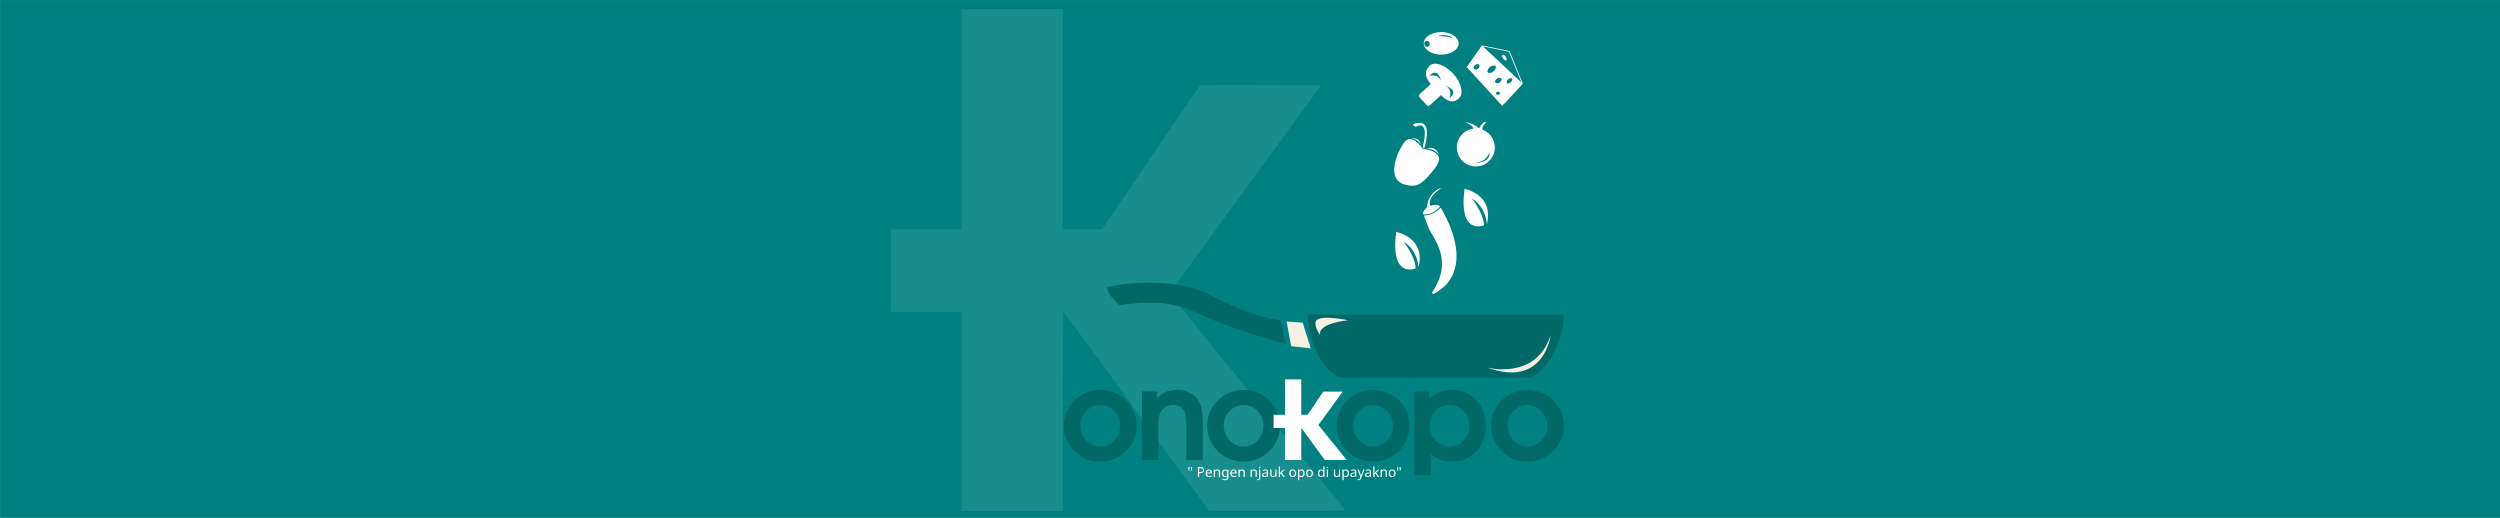
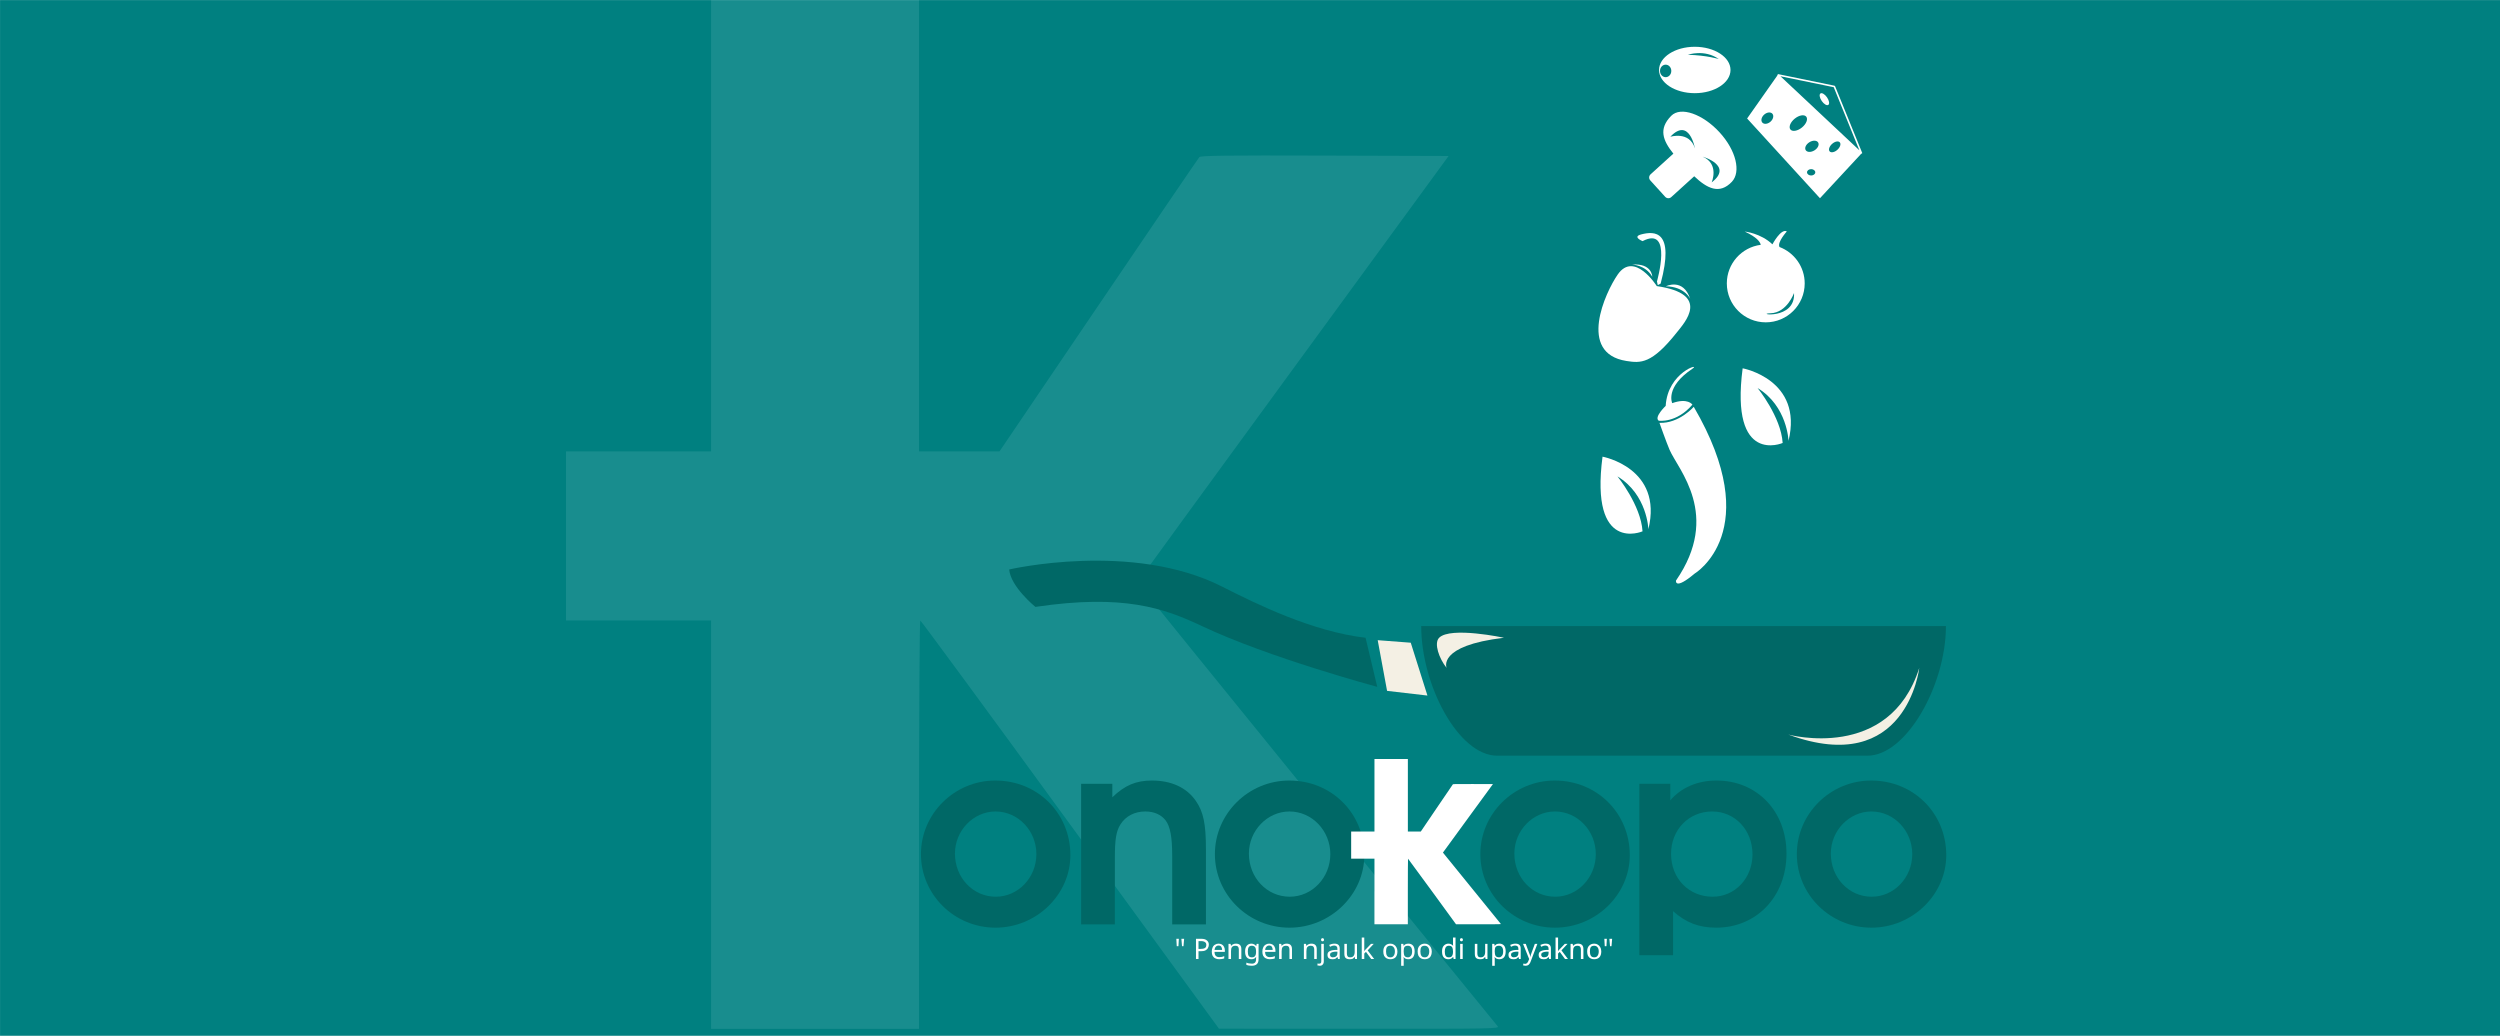
- <svg xmlns="http://www.w3.org/2000/svg" width="700" height="145" id="svg3789" version="1.1">
+ <svg xmlns="http://www.w3.org/2000/svg" width="700" height="290" id="svg3789" version="1.1">
  <defs id="defs3791" />
-   <g id="layer1" transform="translate(0,-907.3622)">
-     <path d="m 0.01,1052.373 700.04,0 0,-145 -700.04,0 0,145 z" style="fill:#008080;stroke:none" id="path30" />
-     <g id="g3033" transform="translate(206.4286,0)">
+   <g id="layer1" transform="translate(0,-762.3622)">
+     <path d="m 0.01,1052.373 700.04,0 0,-289.989 -700.04,0 0,289.989 z" style="fill:#008080;stroke:none" id="path30" />
+     <g id="g3033" transform="matrix(2.050448,0,0,2.050448,70.38182,-1103.431)">
      <path id="path3655" d="m 62.78,1022.553 0,-27.883 -9.907,0 -9.907,0 0,-11.541 0,-11.541 9.907,0 9.907,0 0,-30.845 0,-30.845 14.197,0 14.197,0 0,30.845 0,30.845 5.493,0 5.493,0 13.528,-19.968 c 7.44,-10.982 13.636,-20.083 13.768,-20.224 0.19,-0.203 3.787,-0.245 17.137,-0.204 l 16.897,0.053 -21.246,29.081 c -11.685,15.995 -21.246,29.115 -21.246,29.156 0,0.064 48.317,59.588 49.189,60.599 0.293,0.34 -0.623,0.357 -18.874,0.346 l -19.182,-0.01 -20.311,-27.871 c -11.171,-15.329 -20.386,-27.871 -20.478,-27.871 -0.092,0 -0.168,12.547 -0.168,27.883 l 0,27.883 -14.197,0 -14.197,0 0,-27.883 z" style="opacity:0.115;fill:#d5f6ff;fill-opacity:1;stroke:none" />
      <g transform="matrix(0.9716116,0,0,0.9716116,-668.5668,290.6807)" id="g3698">
        <g id="g40" transform="matrix(0.300337,0,0,-0.300337,852.5182,725.3476)" style="fill:#006866;fill-opacity:1">
          <path d="m 0,0 c 0,-27.628 17.426,-60.655 35.556,-60.655 l 173.319,0 c 18.131,0 36.675,33.027 36.675,60.655" style="fill:#006866;fill-opacity:1;fill-rule:nonzero;stroke:none" id="path42" />
        </g>
        <g id="g44" transform="matrix(0.300337,0,0,-0.300337,851.0484,727.6869)">
          <path d="M 0,0 -15.468,1.181 -11.083,-22.537 7.804,-24.731 0,0 z" style="fill:#f4f0e4;fill-opacity:1;fill-rule:nonzero;stroke:none" id="path46" />
        </g>
        <g id="g48" transform="matrix(0.300337,0,0,-0.300337,844.6964,726.9909)" style="fill:#006866;fill-opacity:1">
          <path d="m 0,0 5.471,-22.979 c 0,0 -50.648,13.587 -82.069,28.451 -17.723,8.382 -36.548,15.1 -77.91,8.971 0,0 -11.6,9.411 -12.257,17.51 0,0 57.576,13.395 99.796,-8.099 C -51.129,15.792 -24.73,2.845 0,0" style="fill:#006866;fill-opacity:1;fill-rule:nonzero;stroke:none" id="path50" />
        </g>
        <g id="g52" transform="matrix(0.300337,0,0,-0.300337,922.5186,731.2305)">
          <path d="m 0,0 c 0,0 -5.837,-51.613 -61.276,-31.187 0,0 47.27,-12.913 61.276,31.187" style="fill:#f4f0e4;fill-opacity:1;fill-rule:nonzero;stroke:none" id="path54" />
        </g>
        <g id="g56" transform="matrix(0.300337,0,0,-0.300337,864.1514,726.9909)">
          <path d="m 0,0 c 0,0 -24.982,5.363 -30.346,0 -2.571,-2.569 0,-9.775 3.501,-14.116 0,0 -4.669,10.395 26.845,14.116" style="fill:#f4f0e4;fill-opacity:1;fill-rule:nonzero;stroke:none" id="path58" />
        </g>
        <g id="g60" transform="matrix(0.300337,0,0,-0.300337,893.3392,662.9927)">
          <path d="M 0,0 C 0,0 3.729,8.613 -4.185,12.027 -4.185,12.027 10.286,7.876 0,0 m -7.827,15.936 c -2.569,8.227 -11.526,5.42 -11.526,5.42 8.909,9.408 11.526,-5.42 11.526,-5.42 m 11.508,7.512 c -7.829,8.532 -18.15,12.213 -22.59,7.729 -6.068,-6.124 -3.939,-11.579 0.992,-17.719 L -28.594,3.771 C -29.411,3.03 -29.474,1.768 -28.73,0.95 l 6.989,-7.703 C -21,-7.57 -19.737,-7.63 -18.922,-6.89 l 10.758,9.761 c 6.018,-5.697 11.82,-8.683 17.61,-2.591 4.349,4.573 2.063,14.636 -5.765,23.168" style="fill:#ffffff;fill-opacity:1;fill-rule:nonzero;stroke:none" id="path62" />
        </g>
        <g id="g64" transform="matrix(0.300337,0,0,-0.300337,901.6173,681.3857)">
          <path d="M 0,0 C 7.737,0.25 10.982,9.484 10.982,9.484 11.73,-3.495 -7.738,-0.25 0,0 m 4.186,31.008 c -1.22,2.172 3.426,7.289 3.426,7.289 -2.745,1.545 -6.739,-6.036 -6.739,-6.036 -5.49,5.241 -12.978,5.989 -12.978,5.989 5.743,-2.687 7.249,-4.868 7.507,-6.221 -8.949,-1.156 -15.87,-8.787 -15.87,-18.051 0,-10.063 8.159,-18.222 18.222,-18.222 10.061,0 18.22,8.159 18.22,18.222 0,7.794 -4.905,14.428 -11.788,17.03" style="fill:#ffffff;fill-opacity:1;fill-rule:nonzero;stroke:none" id="path66" />
        </g>
        <g id="g68" transform="matrix(0.300337,0,0,-0.300337,889.9907,645.0558)">
          <path d="m 0,0 c 0,0 7.738,2.746 14.478,-1.997 0,0 -5.446,1.74 -14.478,1.997 m -10.379,-10.483 c -1.46,0 -2.642,1.31 -2.642,2.928 0,1.617 1.182,2.928 2.642,2.928 1.46,0 2.642,-1.311 2.642,-2.928 0,-1.618 -1.182,-2.928 -2.642,-2.928 M 3.245,3.744 c -9.236,0 -16.724,-4.862 -16.724,-10.857 0,-5.996 7.488,-10.858 16.724,-10.858 9.235,0 16.723,4.862 16.723,10.858 0,5.995 -7.488,10.857 -16.723,10.857" style="fill:#ffffff;fill-opacity:1;fill-rule:nonzero;stroke:none" id="path70" />
        </g>
        <g id="g72" transform="matrix(0.300337,0,0,-0.300337,886.0027,696.7886)">
          <path d="m 0,0 c 0,0 3.271,-9.232 4.741,-12.638 3.958,-9.174 24.212,-30.451 2.996,-61.151 0,0 -0.8,-4.743 8.71,3.245 0,0 33.525,19.9 -0.395,78.056 C 16.052,7.512 9.177,-0.365 0,0" style="fill:#ffffff;fill-opacity:1;fill-rule:nonzero;stroke:none" id="path74" />
        </g>
        <g id="g76" transform="matrix(0.300337,0,0,-0.300337,885.8989,696.485)">
          <path d="m 0,0 c 0,0 8.236,-1.264 15.762,7.512 0,0 -2.128,3.32 -9.449,0.702 0,0 -3.494,7.444 9.449,16.098 C 20.149,27.245 4.19,22.888 3.256,6.939 3.256,6.939 -2.345,1.633 0,0" style="fill:#ffffff;fill-opacity:1;fill-rule:nonzero;stroke:none" id="path78" />
        </g>
        <g id="g80" transform="matrix(0.300337,0,0,-0.300337,903.3167,699.6148)">
          <path d="m 0,0 c 0,0 -24.71,-10.733 -18.719,34.943 0,0 28.447,-5.241 21.461,-33.946 0,0 -0.494,16.225 -14.471,24.711 0,0 10.982,-13.479 11.729,-25.708" style="fill:#ffffff;fill-opacity:1;fill-rule:nonzero;stroke:none" id="path82" />
        </g>
        <g id="g84" transform="matrix(0.300337,0,0,-0.300337,911.0055,658.4119)">
          <path d="M 0,0 C -1.306,-1.175 -2.92,-1.508 -3.605,-0.747 -4.289,0.015 -3.784,1.584 -2.476,2.759 -1.17,3.934 0.445,4.268 1.129,3.506 1.813,2.745 1.31,1.175 0,0 m -10.723,-0.26 c -1.602,-0.997 -3.43,-0.954 -4.085,0.097 -0.653,1.052 0.116,2.713 1.72,3.71 1.604,0.997 3.434,0.953 4.085,-0.099 0.656,-1.052 -0.116,-2.711 -1.72,-3.708 m -1.543,-11.76 c -1.067,0 -1.933,0.667 -1.933,1.49 0,0.822 0.866,1.489 1.933,1.489 1.071,0 1.936,-0.667 1.936,-1.489 0,-0.823 -0.865,-1.49 -1.936,-1.49 m -4.316,22.453 c -2.043,-1.657 -4.453,-2.073 -5.384,-0.925 -0.929,1.145 -0.025,3.419 2.019,5.076 2.043,1.657 4.453,2.07 5.384,0.924 0.927,-1.146 0.025,-3.416 -2.019,-5.075 m -14.719,2.72 c -1.296,-1.143 -3.005,-1.325 -3.815,-0.405 -0.812,0.92 -0.418,2.595 0.882,3.737 1.297,1.142 3.007,1.324 3.819,0.404 0.811,-0.921 0.418,-2.595 -0.886,-3.736 m 29.602,16.144 11.996,-29.52 -36.93,34.64 24.934,-5.12 z m 13.36,-30.848 -12.73,31.324 -0.277,0.231 -26.457,5.434 -0.339,-0.653 0.04,-0.037 -14.13,-20.094 34.091,-37.315 19.196,20.694 0.606,0.416 z" style="fill:#ffffff;fill-opacity:1;fill-rule:nonzero;stroke:none" id="path86" />
        </g>
        <g id="g88" transform="matrix(0.300337,0,0,-0.300337,908.6297,650.493)">
          <path d="M 0,0 C -0.681,-0.468 -0.412,-2.045 0.604,-3.521 1.62,-4.999 2.995,-5.815 3.678,-5.347 4.358,-4.878 4.089,-3.301 3.074,-1.825 2.057,-0.348 0.682,0.469 0,0" style="fill:#ffffff;fill-opacity:1;fill-rule:nonzero;stroke:none" id="path90" />
        </g>
        <g id="g92" transform="matrix(0.300337,0,0,-0.300337,885.6287,677.569)">
          <path d="m 0,0 c 0,0 -10.495,16.69 -18.304,5.407 -5.782,-8.355 -18.925,-36.821 4.077,-40.435 6.708,-1.054 11.83,-1.492 23.628,13.396 C 13.063,-17.012 25.462,-3.661 0,0" style="fill:#ffffff;fill-opacity:1;fill-rule:nonzero;stroke:none" id="path94" />
        </g>
        <g id="g96" transform="matrix(0.300337,0,0,-0.300337,886.9017,677.5944)">
          <path d="m 0,0 c 0,0 8.102,4.099 11.412,-5.917 0,0 -2.478,5.73 -11.412,5.917" style="fill:#ffffff;fill-opacity:1;fill-rule:nonzero;stroke:none" id="path98" />
        </g>
        <g id="g100" transform="matrix(0.300337,0,0,-0.300337,885.6506,676.9097)">
          <path d="m 0,0 c 0,0 7.583,26.25 -6.732,18.854 0,0 -5.038,2.012 -0.581,3.162 6.146,1.586 15.746,1.99 9.032,-23.033 L 0.375,-1.708 0,0 z" style="fill:#ffffff;fill-opacity:1;fill-rule:nonzero;stroke:none" id="path102" />
        </g>
        <g id="g104" transform="matrix(0.300337,0,0,-0.300337,884.9911,676.2485)">
          <path d="m 0,0 c 0,0 -0.027,6.437 -9.533,5.673 0,0 6.327,-0.06 9.533,-5.673" style="fill:#ffffff;fill-opacity:1;fill-rule:nonzero;stroke:none" id="path106" />
        </g>
        <g id="g108" transform="matrix(0.300337,0,0,-0.300337,883.6229,712.0339)">
          <path d="m 0,0 c 0,0 -24.711,-10.733 -18.72,34.943 0,0 28.447,-5.241 21.46,-33.945 0,0 -0.494,16.224 -14.471,24.71 0,0 10.983,-13.478 11.731,-25.708" style="fill:#ffffff;fill-opacity:1;fill-rule:nonzero;stroke:none" id="path110" />
        </g>
      </g>
      <g transform="matrix(1.841981,0,0,1.841981,-1308.976,137.5928)" id="g3661">
        <g style="fill:#006866;fill-opacity:1" transform="matrix(0.2289251,0,0,0.2289251,747.2415,304.6636)" id="g3663">
          <path id="path3665" style="font-size:34.475px;font-style:normal;font-variant:normal;font-weight:600;font-stretch:normal;line-height:125%;letter-spacing:0px;word-spacing:0px;fill:#006866;fill-opacity:1;stroke:none;font-family:URW Gothic L;-inkscape-font-specification:URW Gothic L Semi-Bold" d="m 81.004,753.547 c -13.227,0 -24.072,10.762 -24.072,23.825 0,13.145 10.845,23.825 24.154,23.825 13.227,0 24.236,-10.68 24.236,-23.497 0,-13.556 -10.598,-24.154 -24.318,-24.154 m 0.082,10.023 c 7.312,0 13.227,6.244 13.227,13.802 0,7.641 -5.915,13.802 -13.145,13.802 -7.394,0 -13.227,-6.162 -13.227,-13.967 0,-7.476 5.997,-13.638 13.145,-13.638" />
          <path id="path3667" style="font-size:34.475px;font-style:normal;font-variant:normal;font-weight:600;font-stretch:normal;line-height:125%;letter-spacing:0px;word-spacing:0px;fill:#006866;fill-opacity:1;stroke:none;font-family:URW Gothic L;-inkscape-font-specification:URW Gothic L Semi-Bold" d="m 108.802,800.129 10.927,0 0,-21.443 c 0,-6.08 0.411,-8.709 1.807,-10.927 1.725,-2.711 4.601,-4.19 8.051,-4.19 2.793,0 5.094,0.986 6.572,2.875 1.479,1.972 2.136,5.34 2.136,11.42 l 0,22.264 10.927,0 0,-24.4 c 0,-8.133 -0.822,-12.077 -3.286,-15.61 -2.958,-4.272 -7.887,-6.572 -14.213,-6.572 -5.176,0 -8.791,1.561 -12.816,5.422 l 0,-4.354 -10.105,0 0,45.515" />
          <path id="path3669" style="font-size:34.475px;font-style:normal;font-variant:normal;font-weight:600;font-stretch:normal;line-height:125%;letter-spacing:0px;word-spacing:0px;fill:#006866;fill-opacity:1;stroke:none;font-family:URW Gothic L;-inkscape-font-specification:URW Gothic L Semi-Bold" d="m 176.195,753.547 c -13.227,0 -24.072,10.762 -24.072,23.825 0,13.145 10.845,23.825 24.154,23.825 13.227,0 24.236,-10.68 24.236,-23.497 0,-13.556 -10.598,-24.154 -24.318,-24.154 m 0.082,10.023 c 7.312,0 13.227,6.244 13.227,13.802 0,7.641 -5.915,13.802 -13.145,13.802 -7.394,0 -13.227,-6.162 -13.227,-13.967 0,-7.476 5.997,-13.638 13.145,-13.638" />
        </g>
        <path id="path3671" d="m 793.896,485.395 0,-2.431 -0.864,0 -0.864,0 0,-1.006 0,-1.006 0.864,0 0.864,0 0,-2.69 0,-2.69 1.238,0 1.238,0 0,2.69 0,2.69 0.479,0 0.479,0 1.18,-1.741 c 0.649,-0.958 1.189,-1.751 1.201,-1.764 0.017,-0.018 0.33,-0.021 1.494,-0.018 l 1.473,0.005 -1.853,2.536 c -1.019,1.395 -1.853,2.539 -1.853,2.542 0,0.006 4.213,5.196 4.289,5.284 0.026,0.03 -0.054,0.031 -1.646,0.03 l -1.673,-9.1e-4 -1.771,-2.43 c -0.974,-1.337 -1.778,-2.43 -1.786,-2.43 -0.008,0 -0.015,1.094 -0.015,2.431 l 0,2.431 -1.238,0 -1.238,0 0,-2.431 z" style="fill:#ffffff;fill-opacity:1;stroke:none" />
        <g transform="matrix(0.2289251,0,0,0.2289251,747.2415,304.6636)" id="g3673" style="fill:#006866;fill-opacity:1">
          <path id="path3675" style="font-size:34.475px;font-style:normal;font-variant:normal;font-weight:600;font-stretch:normal;line-height:125%;letter-spacing:0px;word-spacing:0px;fill:#006866;fill-opacity:1;stroke:none;font-family:URW Gothic L;-inkscape-font-specification:URW Gothic L Semi-Bold" d="m 262.164,753.547 c -13.227,0 -24.072,10.762 -24.072,23.825 0,13.145 10.845,23.825 24.154,23.825 13.227,0 24.236,-10.68 24.236,-23.497 0,-13.556 -10.598,-24.154 -24.318,-24.154 m 0.082,10.023 c 7.312,0 13.227,6.244 13.227,13.802 0,7.641 -5.915,13.802 -13.145,13.802 -7.394,0 -13.227,-6.162 -13.227,-13.967 0,-7.476 5.997,-13.638 13.145,-13.638" />
          <path id="path3677" style="font-size:34.475px;font-style:normal;font-variant:normal;font-weight:600;font-stretch:normal;line-height:125%;letter-spacing:0px;word-spacing:0px;fill:#006866;fill-opacity:1;stroke:none;font-family:URW Gothic L;-inkscape-font-specification:URW Gothic L Semi-Bold" d="m 289.575,810.115 10.927,0 0,-14.258 c 4.108,3.697 8.38,5.34 13.967,5.34 13.145,0 22.757,-10.187 22.757,-23.99 0,-13.72 -9.53,-23.661 -22.675,-23.661 -6.162,0 -11.42,2.3 -14.952,6.408 l 0,-5.34 -10.023,0 0,55.5 m 23.579,-46.545 c 7.394,0 13.063,5.997 13.063,13.884 0,7.723 -5.669,13.72 -12.899,13.72 -7.723,0 -13.474,-5.915 -13.474,-13.884 0,-7.805 5.751,-13.72 13.309,-13.72" />
          <path id="path3679" style="font-size:34.475px;font-style:normal;font-variant:normal;font-weight:600;font-stretch:normal;line-height:125%;letter-spacing:0px;word-spacing:0px;fill:#006866;fill-opacity:1;stroke:none;font-family:URW Gothic L;-inkscape-font-specification:URW Gothic L Semi-Bold" d="m 364.65,753.547 c -13.227,0 -24.072,10.762 -24.072,23.825 0,13.145 10.845,23.825 24.154,23.825 13.227,0 24.236,-10.68 24.236,-23.497 0,-13.556 -10.598,-24.154 -24.318,-24.154 m 0.082,10.023 c 7.312,0 13.227,6.244 13.227,13.802 0,7.641 -5.915,13.802 -13.145,13.802 -7.394,0 -13.227,-6.162 -13.227,-13.967 0,-7.476 5.997,-13.638 13.145,-13.638" />
        </g>
        <text xml:space="preserve" style="font-size:2.089px;font-style:normal;font-variant:normal;font-weight:normal;font-stretch:normal;line-height:125%;letter-spacing:0px;word-spacing:0px;fill:#ffffff;fill-opacity:1;stroke:none;font-family:Pothana2000;-inkscape-font-specification:Pothana2000" x="779.068" y="490.402" id="text3681">
          <tspan id="tspan3683" x="779.068" y="490.402" style="font-style:normal;font-variant:normal;font-weight:normal;font-stretch:normal;fill:#ffffff;fill-opacity:1;font-family:Pothana2000;-inkscape-font-specification:Pothana2000">" Pengen njauk opo di upayakno"</tspan>
        </text>
      </g>
    </g>
  </g>
</svg>
